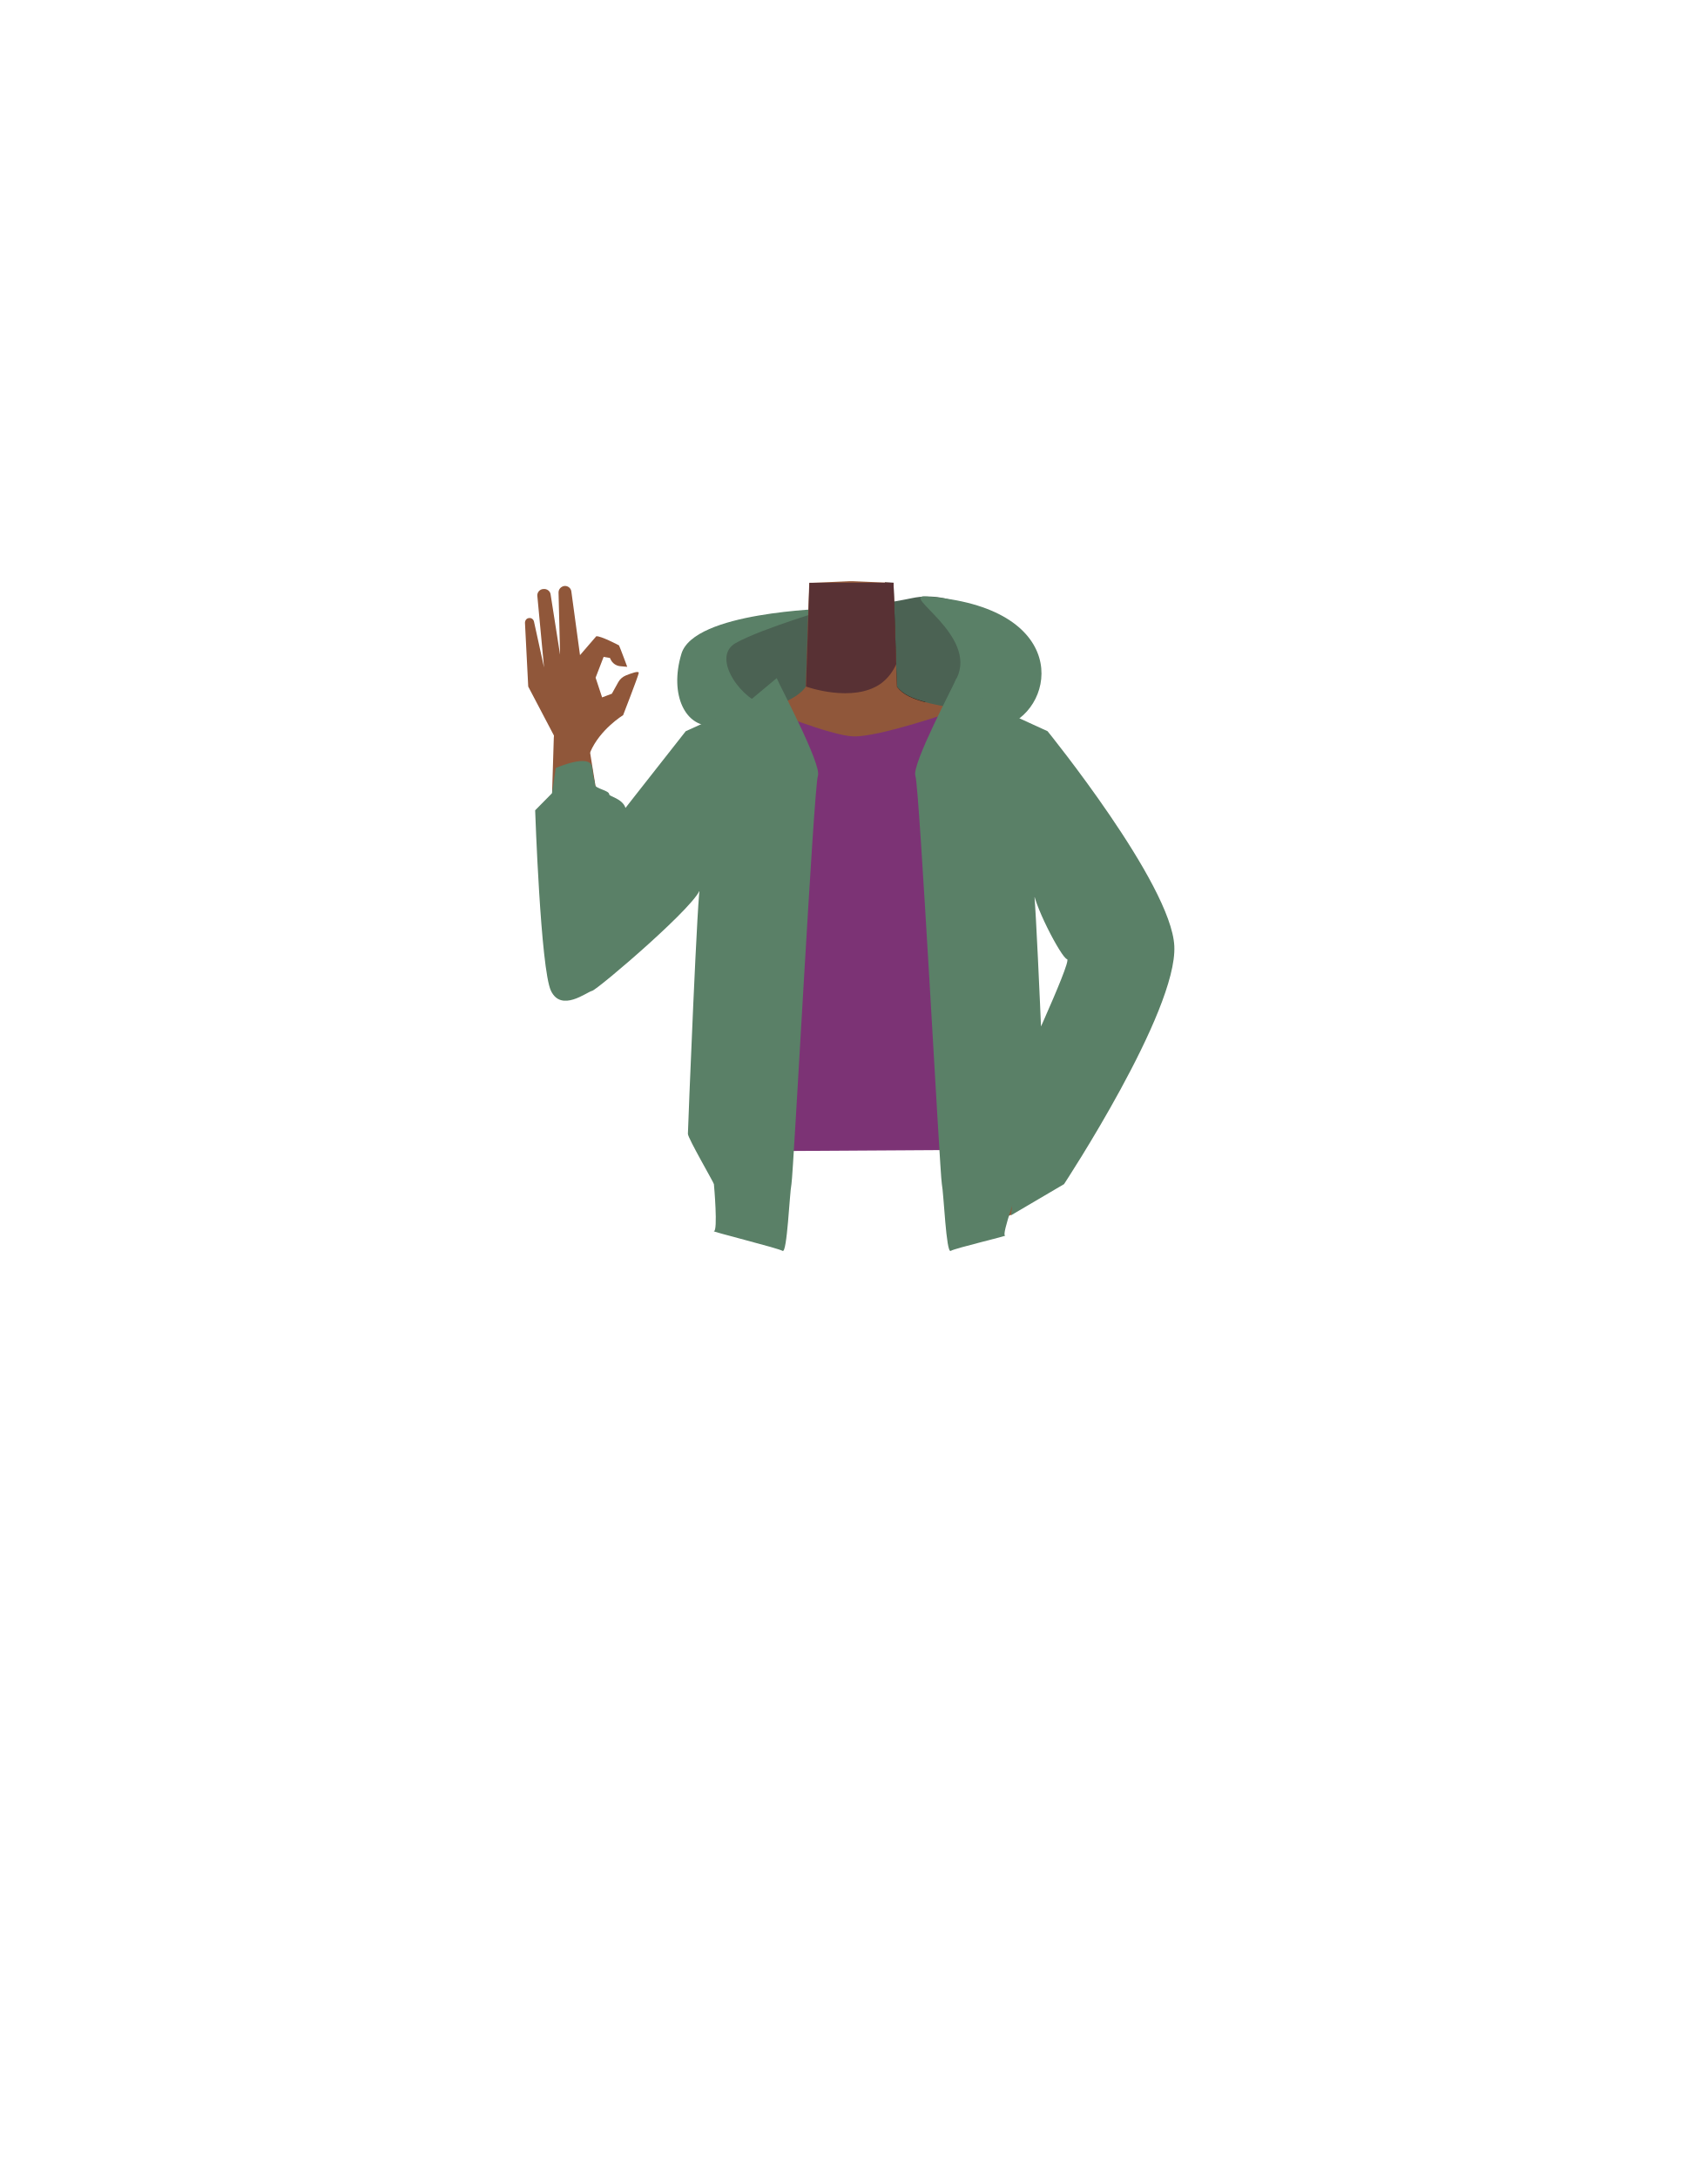
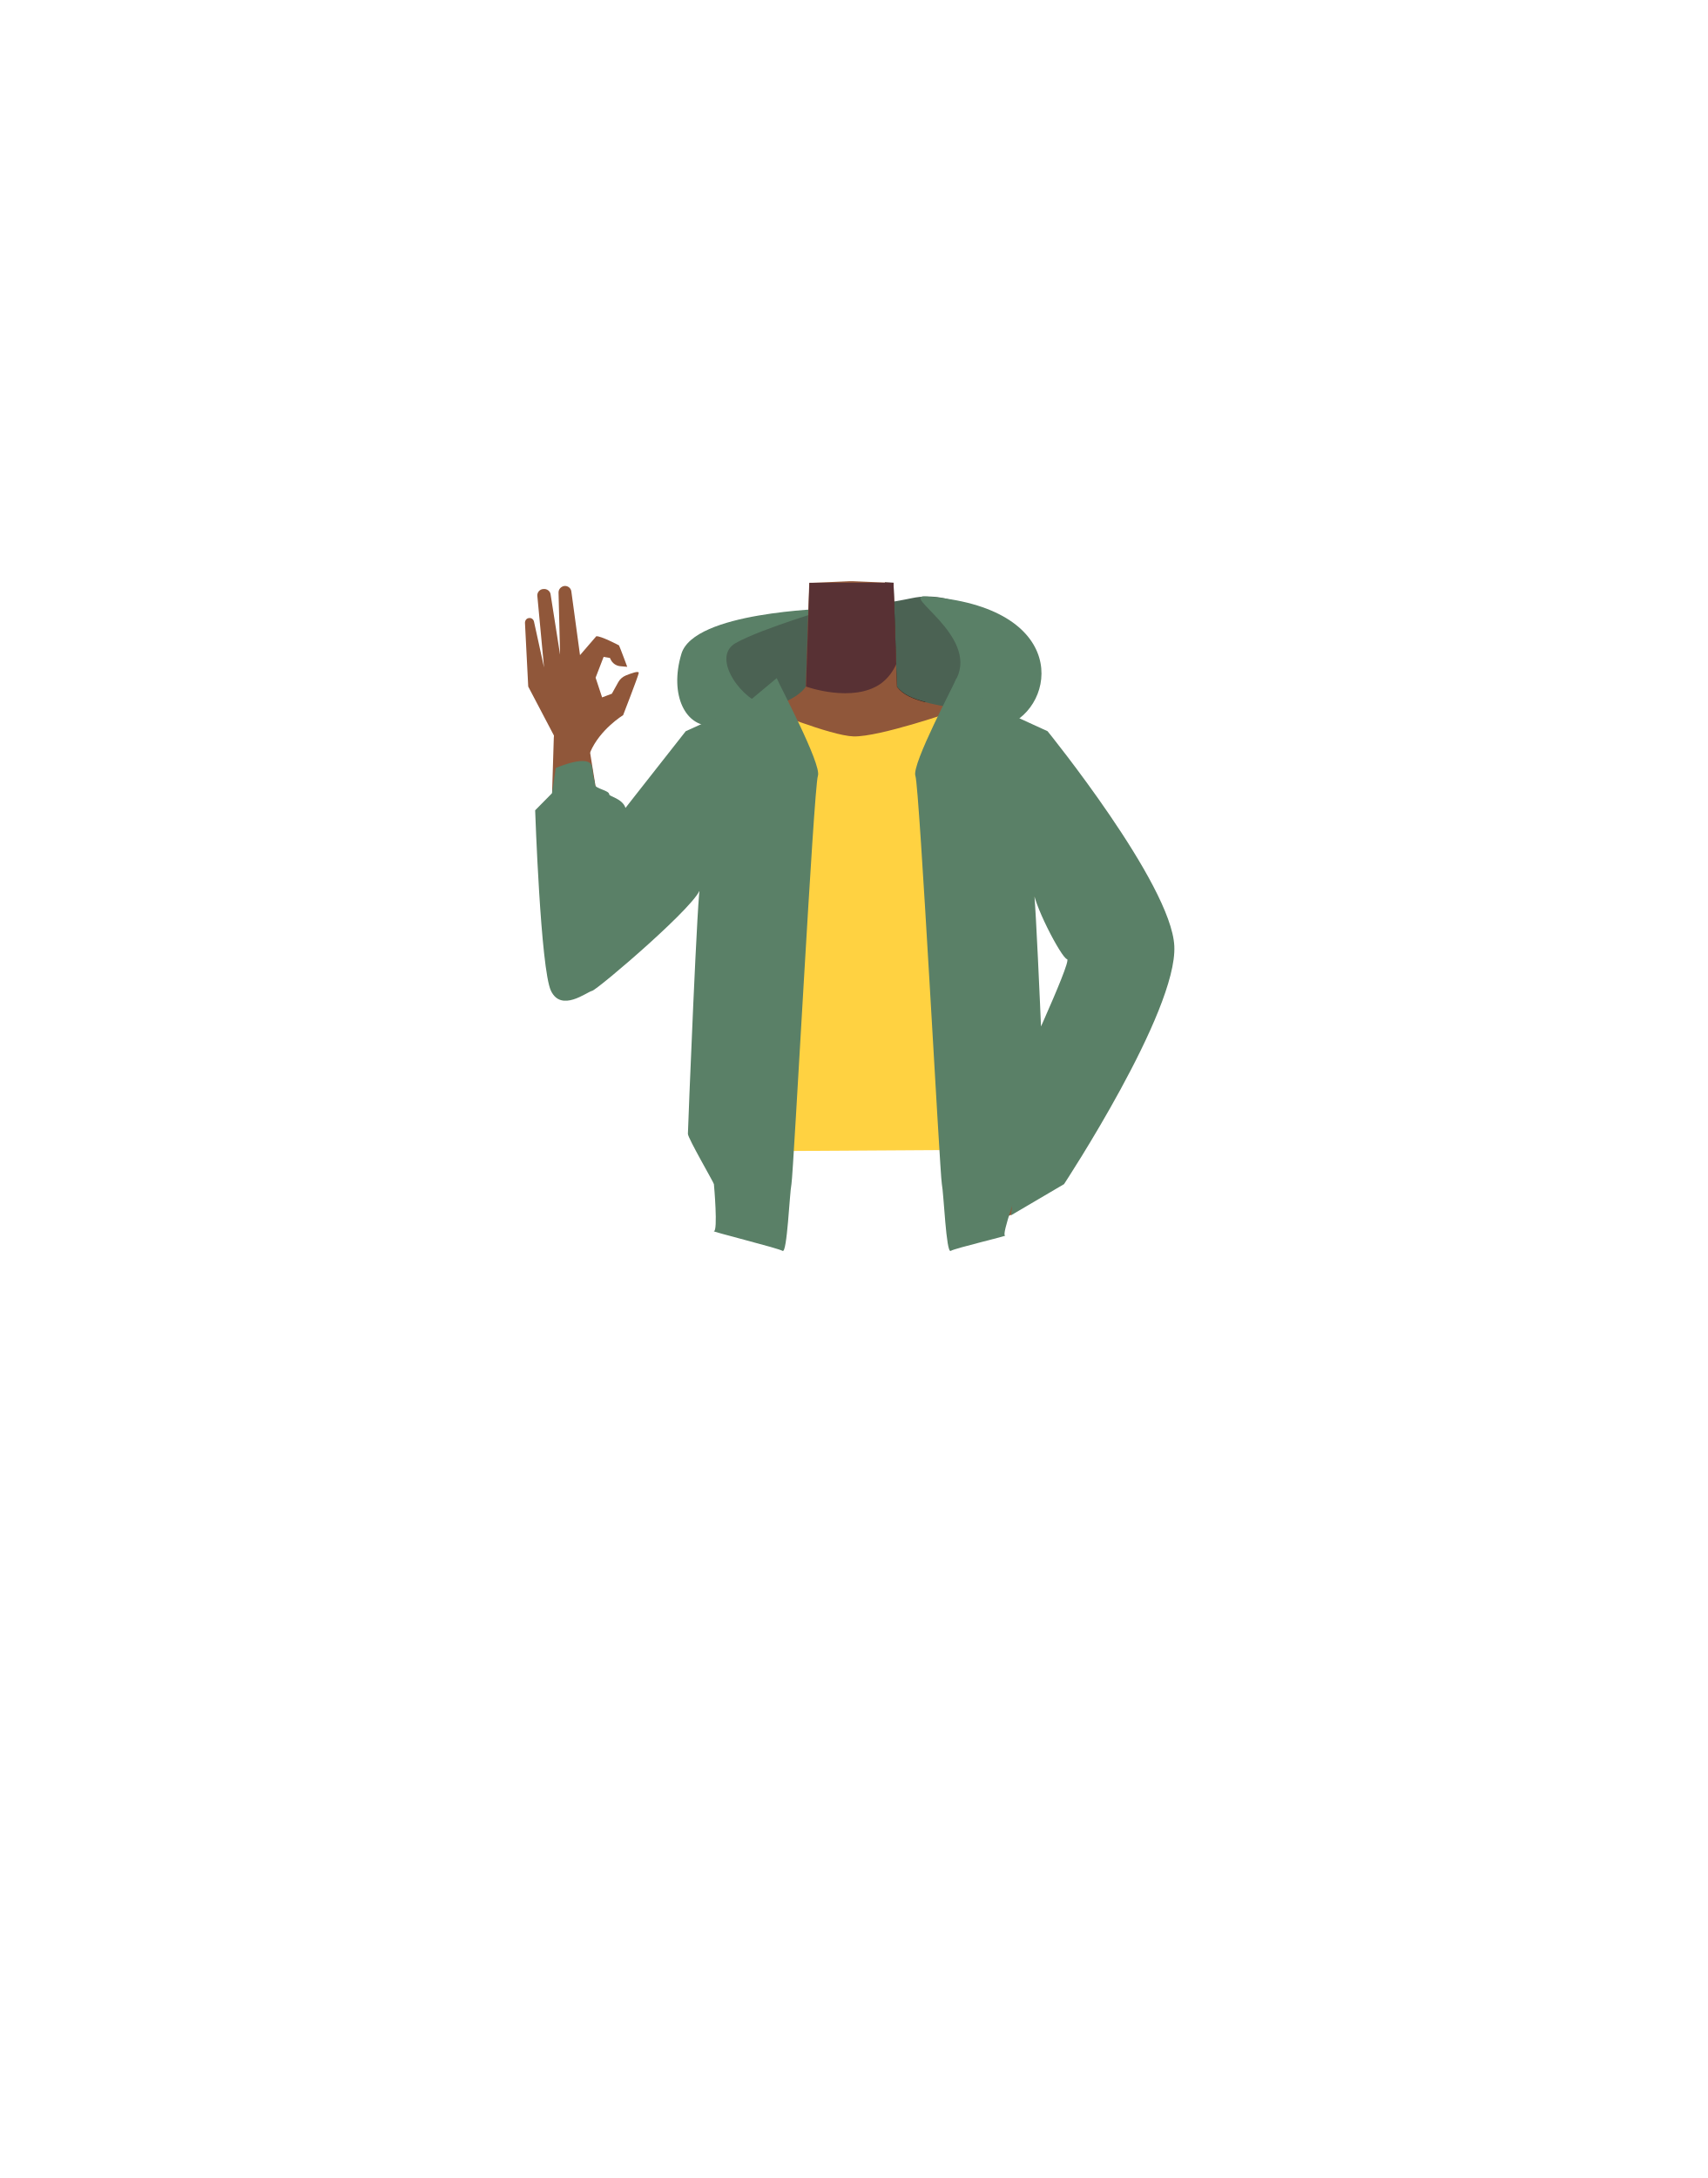
<svg xmlns="http://www.w3.org/2000/svg" version="1.1" id="Calque_9" x="0px" y="0px" viewBox="0 0 788 1005" style="enable-background:new 0 0 788 1005;" xml:space="preserve">
  <style type="text/css">
	.st0{fill:#4B6253;}
	.st1{fill:#5A8067;}
	.st2{fill:#231713;}
	.st3{fill:#90573A;}
	.st4{fill:#583134;}
- 	.st5{fill:#7C3375;}
+ 	.st5{fill:#FFD241;}
</style>
-   <path class="st0" d="M365.3,356.8c-2.2,0.4-37.9-21.2-43.2-36.9s0.3-28.1,22-32s58.3-8,76.8-11.9s35.7,7.9,45.4,20.8  s9.9,36.5-1.8,38.1s-23.4,13.8-43.6,15.2S365.3,356.8,365.3,356.8z" />
-   <path class="st1" d="M353,324.7c-8.9,0-25.7-21.1-13.4-28s45-16.3,43.1-16s-62.4,1.6-68.2,21c-5.7,18.9,1.9,34.5,15,33.1  S353,324.7,353,324.7z" />
-   <path class="st1" d="M427.1,275.2c-11.5-0.8,24.1,17.9,14.5,37.7s2.2,30,23,21.9C487.8,325.9,494,279.9,427.1,275.2z" />
-   <path class="st2" d="M427.1,323.9c-0.6,0.6-1,0.9-1,0.9l-18.4-3.5l-1.1-5.9l-4.4-23.4l6.2-23.1l0-0.2l4,0.2l1.2,36.7v0.7l0.4,10.5  C416.5,320.3,421.3,322.4,427.1,323.9z" />
-   <path class="st3" d="M481,373.4c-4,12.6-16.2,8.4-25.5,16.3c-10.9,9.3-6.9,27.5-8.4,36.9c-1,6.2-9.9,22.2-13.7,21.3  c-10.8-2.5-16.9-20.9-26.7-26.2c-5.7-3.1-8.2-6.1-13.7-2.5c-5.5-3.6-8-0.6-13.7,2.5c-9.8,5.4-15.8,23.7-26.7,26.2  c-3.9,0.9-12.7-15.1-13.7-21.3c-1.5-9.3,2.5-27.5-8.4-36.9c-9.2-7.9-21.4-3.7-25.5-16.3c-7-22,14.5-34.7,24.4-38.5  c15.2-5.9,36.1-8.9,42.5-18l1.6-47.9l18.3-0.8h2.2l14.3,0.6l4,0.2l0.7,20.2l0.6,16.5v0.7l0.4,10.5c2.5,3.5,7.2,5.6,13,7.1  c6.5,1.7,14.2,2.8,21.5,4.5c3.1,0.7,6.1,1.6,9,2.7C467.5,334.9,488,351.4,481,373.4z" />
-   <path class="st4" d="M413.7,306.3c-1.5,3.6-4,6.8-7.1,9.1c-13,9.2-34.6,1.4-34.6,1.4l1.6-47.9h38.8l1.2,36.7L413.7,306.3z" />
-   <path class="st3" d="M443.3,355.4c1.6,21.9,14.8,26.7,21.9,33.8c11.3,11.3,25.7,42.1,34.3,55.5c4.1,6.3,15.8,19.5,25.5,13l0,0  c12-8.9,6.3-23.2,3-29.7c-6.8-13.1-25.3-39.1-30.1-53.1c-3.6-10.4-5-21.5-19.3-32.4c0,0-13.9-12-25.7-6.2  C445.3,340.1,442.6,346.4,443.3,355.4L443.3,355.4z" />
-   <path class="st3" d="M522.5,429.9c13.4,6.9,9.9,18.8,7.7,24.7c-2.3,6.4-37.9,61.9-46.9,77.4c-5.1,8.8-7.6,13.6-13.1,11.1  c-5-2.3-4.9-7.2-1.8-16.5c15.8-47.3,15.8-55.5,31.8-88.2C507,424.6,519.1,428.2,522.5,429.9z" />
-   <path class="st3" d="M353.5,360.9c-4.3,21.5-18,24.7-25.9,30.9c-12.6,9.8-29.3,38.2-39.7,50.2c-4.9,5.7-18.5,17-27.1,9.2l0,0  c-10.6-10.6-3-23.9,1.3-29.8c8.6-12,28.3-34.5,34.9-47.8c4.9-9.9,7.6-20.7,23.1-29.8c0,0,15.3-10.2,26.3-3  C353.3,345.5,355.2,352.1,353.5,360.9L353.5,360.9z" />
-   <path class="st3" d="M270.4,449.9c15-1.2,14.4-12.8,14.7-19.1c0.3-6.8-11.1-72-13.7-89.8c-1.5-10-2-15.4-8.1-15.1  c-5.5,0.3-7.6,10.6-7.7,14.7c-1.5,44.4-1.5,55-0.9,94.8C254.9,454.3,266.5,450.2,270.4,449.9z" />
-   <path class="st3" d="M285.4,314.7c0.8-1.4,2-2.4,3.4-3c2.5-1,6.2-2.4,6-1.1c-0.4,1.9-7.2,19.4-7.2,19.4s-10.7,6.5-15.2,17.1  c-1,2.3-15.1,0.9-15.1,0.9l-1-7.4l-12.5-23.8l-1.5-29.4c0-1.1,0.7-2.1,1.8-2.2l0,0c1.2-0.2,2.2,0.6,2.4,1.8l4.6,21l-3.1-33.1  c-0.1-1.5,1-2.9,2.6-3.1h0.2c1.5-0.2,3,0.8,3.3,2.3l4.4,28l-0.7-28.5c-0.1-1.6,1-2.9,2.6-3.2l0,0c1.6-0.2,3.1,0.9,3.3,2.5l4,29.4  l7.5-8.7c2-0.3,10.5,4.2,10.5,4.2c0.5,1,3.8,9.9,3.8,9.9l-3.3-0.3c-1.9-0.2-3.6-1.4-4.4-3.2l-0.3-0.6l-2.9-0.5l-3.7,9.6l3,9.1  l4.5-1.7L285.4,314.7z" />
-   <path class="st5" d="M288.7,374.9l34.5,36.8l9.1-13.4v133l129.9-0.8l-5.6-139l14.9,26.7l38.5-27.9l-31.2-50.5L440.7,328  c0,0-34.7,12.1-46.7,11.8c-10.7-0.3-41-12.8-41-12.8l-36.5,12.5L288.7,374.9" />
-   <path class="st3" d="M436.1,540.2c0,0-1.5-3.9-0.7-4.6s15.4-7.7,16.2-7.5s15.8,0.2,16.9,0s11.4,8.3,10.9,9s-11.2,23.1-12.8,23.5  s-7.4,3.9-8.2,3.7S440,551.2,440,551.2l2-8L436.1,540.2z" />
-   <path class="st1" d="M358.5,312.9c0.6,2,20.9,39.9,19,45.1s-11.3,183.8-12.2,188.3s-2,32.2-4.1,30.9s-33.6-9.1-31.7-9.1  s0.1-20.9,0-21.7s-12-21.2-12-23.2s4.7-119.4,5.7-113.6s-47.3,47-49.9,47.6s-14.2,10-19,0s-7.3-83.3-7.3-83.3l7.8-7.9l1.7-11.6  c0,0,16-7.1,16.8-0.3s1.3,5.9,1.3,7.9s6.6,2.6,6.6,4.6c0,0.9,6.1,1.9,7.5,6.2l0,0l4.3-5.5l23.5-29.9l27.6-12.5L358.5,312.9z" />
-   <path class="st1" d="M441.5,312.9c-0.6,2-20.9,39.9-19,45.1s11.3,183.8,12.2,188.3s2,32.2,4.1,30.9s27-7.1,25.1-7.1  s6.5-22.9,6.6-23.7s12-21.2,12-23.2s-4.7-119.4-5.6-113.6s13,32.5,15.6,33s-24.8,58.8-20,48.8s-5.9,69.4-5.9,69.4l24.5-14.4  c0,0,52.4-79.6,50.9-109.9c-1.4-28.7-58.5-99.1-58.5-99.1L456,324.8L441.5,312.9z" />
+   <g>
+     <path class="st0" d="M365.3,356.8c-2.2,0.4-37.9-21.2-43.2-36.9s0.3-28.1,22-32s58.3-8,76.8-11.9s35.7,7.9,45.4,20.8   s9.9,36.5-1.8,38.1s-23.4,13.8-43.6,15.2S365.3,356.8,365.3,356.8z" />
+     <path class="st1" d="M353,324.7c-8.9,0-25.7-21.1-13.4-28s45-16.3,43.1-16s-62.4,1.6-68.2,21c-5.7,18.9,1.9,34.5,15,33.1   S353,324.7,353,324.7z" />
+     <path class="st1" d="M427.1,275.2c-11.5-0.8,24.1,17.9,14.5,37.7s2.2,30,23,21.9C487.8,325.9,494,279.9,427.1,275.2z" />
+     <path class="st2" d="M427.1,323.9c-0.6,0.6-1,0.9-1,0.9l-18.4-3.5l-1.1-5.9l-4.4-23.4l6.2-23.1v-0.2l4,0.2l1.2,36.7v0.7l0.4,10.5   C416.5,320.3,421.3,322.4,427.1,323.9z" />
+     <path class="st3" d="M481,373.4c-4,12.6-16.2,8.4-25.5,16.3c-10.9,9.3-6.9,27.5-8.4,36.9c-1,6.2-9.9,22.2-13.7,21.3   c-10.8-2.5-16.9-20.9-26.7-26.2c-5.7-3.1-8.2-6.1-13.7-2.5c-5.5-3.6-8-0.6-13.7,2.5c-9.8,5.4-15.8,23.7-26.7,26.2   c-3.9,0.9-12.7-15.1-13.7-21.3c-1.5-9.3,2.5-27.5-8.4-36.9c-9.2-7.9-21.4-3.7-25.5-16.3c-7-22,14.5-34.7,24.4-38.5   c15.2-5.9,36.1-8.9,42.5-18l1.6-47.9l18.3-0.8h2.2l14.3,0.6l4,0.2l0.7,20.2l0.6,16.5v0.7l0.4,10.5c2.5,3.5,7.2,5.6,13,7.1   c6.5,1.7,14.2,2.8,21.5,4.5c3.1,0.7,6.1,1.6,9,2.7C467.5,334.9,488,351.4,481,373.4z" />
+     <path class="st4" d="M413.7,306.3c-1.5,3.6-4,6.8-7.1,9.1c-13,9.2-34.6,1.4-34.6,1.4l1.6-47.9h38.8l1.2,36.7L413.7,306.3z" />
+     <path class="st3" d="M443.3,355.4c1.6,21.9,14.8,26.7,21.9,33.8c11.3,11.3,25.7,42.1,34.3,55.5c4.1,6.3,15.8,19.5,25.5,13l0,0   c12-8.9,6.3-23.2,3-29.7c-6.8-13.1-25.3-39.1-30.1-53.1c-3.6-10.4-5-21.5-19.3-32.4c0,0-13.9-12-25.7-6.2   C445.3,340.1,442.6,346.4,443.3,355.4L443.3,355.4z" />
+     <path class="st3" d="M522.5,429.9c13.4,6.9,9.9,18.8,7.7,24.7c-2.3,6.4-37.9,61.9-46.9,77.4c-5.1,8.8-7.6,13.6-13.1,11.1   c-5-2.3-4.9-7.2-1.8-16.5c15.8-47.3,15.8-55.5,31.8-88.2C507,424.6,519.1,428.2,522.5,429.9z" />
+     <path class="st3" d="M353.5,360.9c-4.3,21.5-18,24.7-25.9,30.9c-12.6,9.8-29.3,38.2-39.7,50.2c-4.9,5.7-18.5,17-27.1,9.2l0,0   c-10.6-10.6-3-23.9,1.3-29.8c8.6-12,28.3-34.5,34.9-47.8c4.9-9.9,7.6-20.7,23.1-29.8c0,0,15.3-10.2,26.3-3   C353.3,345.5,355.2,352.1,353.5,360.9L353.5,360.9z" />
+     <path class="st3" d="M270.4,449.9c15-1.2,14.4-12.8,14.7-19.1c0.3-6.8-11.1-72-13.7-89.8c-1.5-10-2-15.4-8.1-15.1   c-5.5,0.3-7.6,10.6-7.7,14.7c-1.5,44.4-1.5,55-0.9,94.8C254.9,454.3,266.5,450.2,270.4,449.9z" />
+     <path class="st3" d="M285.4,314.7c0.8-1.4,2-2.4,3.4-3c2.5-1,6.2-2.4,6-1.1c-0.4,1.9-7.2,19.4-7.2,19.4s-10.7,6.5-15.2,17.1   c-1,2.3-15.1,0.9-15.1,0.9l-1-7.4l-12.5-23.8l-1.5-29.4c0-1.1,0.7-2.1,1.8-2.2l0,0c1.2-0.2,2.2,0.6,2.4,1.8l4.6,21l-3.1-33.1   c-0.1-1.5,1-2.9,2.6-3.1h0.2c1.5-0.2,3,0.8,3.3,2.3l4.4,28l-0.7-28.5c-0.1-1.6,1-2.9,2.6-3.2l0,0c1.6-0.2,3.1,0.9,3.3,2.5l4,29.4   l7.5-8.7c2-0.3,10.5,4.2,10.5,4.2c0.5,1,3.8,9.9,3.8,9.9l-3.3-0.3c-1.9-0.2-3.6-1.4-4.4-3.2l-0.3-0.6l-2.9-0.5l-3.7,9.6l3,9.1   l4.5-1.7L285.4,314.7z" />
+     <path class="st5" d="M288.7,374.9l34.5,36.8l9.1-13.4v133l129.9-0.8l-5.6-139l14.9,26.7l38.5-27.9l-31.2-50.5L440.7,328   c0,0-34.7,12.1-46.7,11.8c-10.7-0.3-41-12.8-41-12.8l-36.5,12.5L288.7,374.9" />
+     <path class="st3" d="M436.1,540.2c0,0-1.5-3.9-0.7-4.6s15.4-7.7,16.2-7.5s15.8,0.2,16.9,0s11.4,8.3,10.9,9s-11.2,23.1-12.8,23.5   s-7.4,3.9-8.2,3.7S440,551.2,440,551.2l2-8L436.1,540.2z" />
+     <path class="st1" d="M358.5,312.9c0.6,2,20.9,39.9,19,45.1s-11.3,183.8-12.2,188.3s-2,32.2-4.1,30.9s-33.6-9.1-31.7-9.1   s0.1-20.9,0-21.7s-12-21.2-12-23.2s4.7-119.4,5.7-113.6s-47.3,47-49.9,47.6s-14.2,10-19,0s-7.3-83.3-7.3-83.3l7.8-7.9l1.7-11.6   c0,0,16-7.1,16.8-0.3s1.3,5.9,1.3,7.9s6.6,2.6,6.6,4.6c0,0.9,6.1,1.9,7.5,6.2l0,0l4.3-5.5l23.5-29.9l27.6-12.5L358.5,312.9z" />
+     <path class="st1" d="M441.5,312.9c-0.6,2-20.9,39.9-19,45.1s11.3,183.8,12.2,188.3s2,32.2,4.1,30.9s27-7.1,25.1-7.1   s6.5-22.9,6.6-23.7s12-21.2,12-23.2s-4.7-119.4-5.6-113.6s13,32.5,15.6,33s-24.8,58.8-20,48.8s-5.9,69.4-5.9,69.4l24.5-14.4   c0,0,52.4-79.6,50.9-109.9c-1.4-28.7-58.5-99.1-58.5-99.1L456,324.8L441.5,312.9z" />
+   </g>
</svg>
